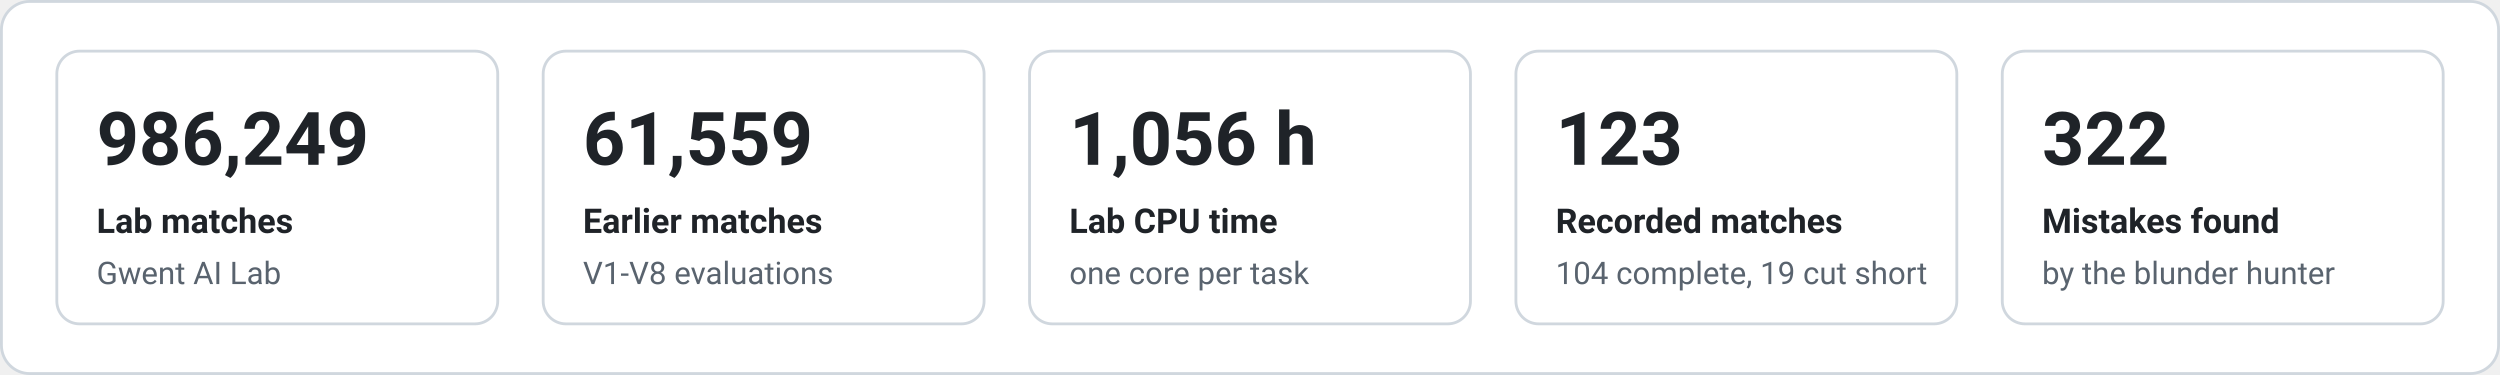
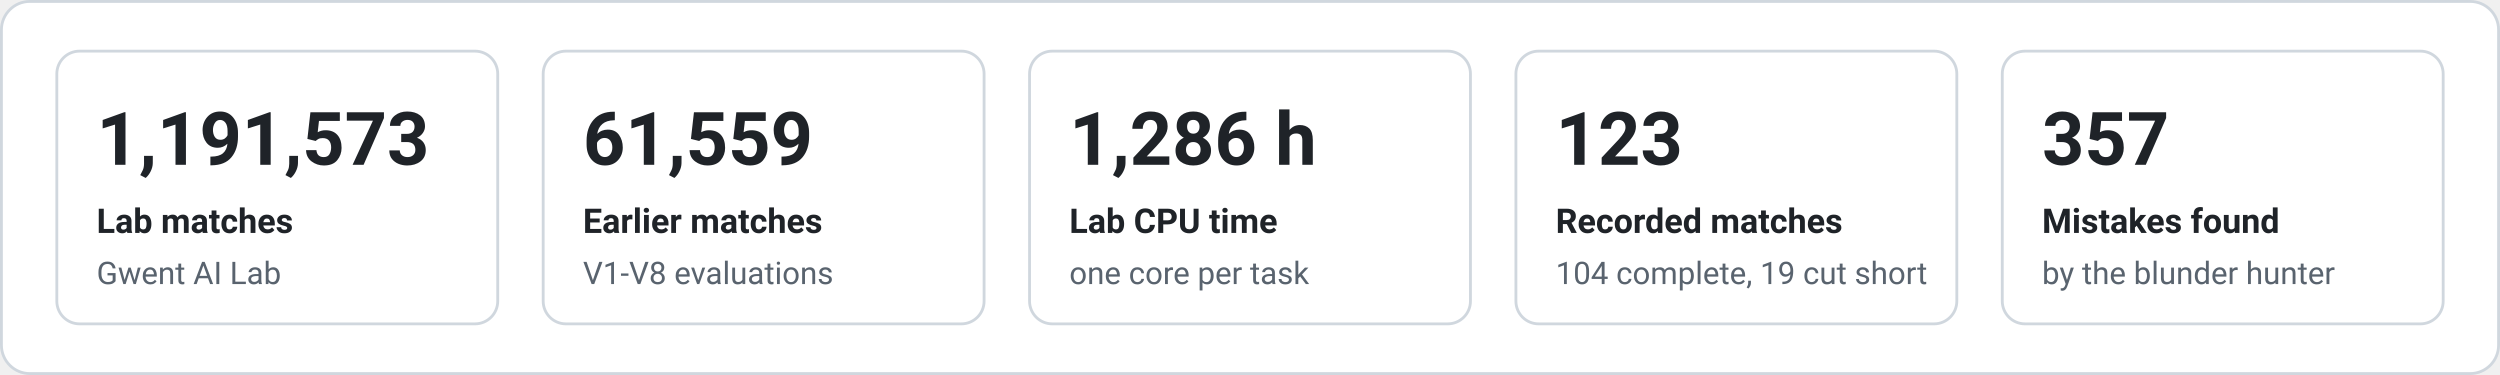
<svg xmlns="http://www.w3.org/2000/svg" width="880" height="132" viewBox="0 0 880 132" font-family="system-ui,-apple-system,'Segoe UI',Roboto,Helvetica,Arial,sans-serif" role="img" aria-label="Key figures">
  <rect x="0.5" y="0.5" width="879" height="131" rx="10" fill="#ffffff" stroke="#d0d7de" />
  <rect x="20.0" y="18" width="155.2" height="96" rx="8" fill="none" stroke="#d0d7de" />
-   <text x="34.0" y="58.0" fill="#1f2328" font-size="26" font-weight="700" text-anchor="start">986,249</text>
+   <text x="34.0" y="58.0" fill="#1f2328" font-size="26" font-weight="700" text-anchor="start">1,191,573</text>
  <text x="34.0" y="82.0" fill="#1f2328" font-size="12" font-weight="600" text-anchor="start">Lab matches</text>
  <text x="34.0" y="100.0" fill="#59636e" font-size="11" font-weight="400" text-anchor="start">Gwent AI Lab</text>
  <rect x="191.2" y="18" width="155.2" height="96" rx="8" fill="none" stroke="#d0d7de" />
  <text x="205.2" y="58.0" fill="#1f2328" font-size="26" font-weight="700" text-anchor="start">61,559</text>
  <text x="205.2" y="82.0" fill="#1f2328" font-size="12" font-weight="600" text-anchor="start">Earlier matches</text>
  <text x="205.2" y="100.0" fill="#59636e" font-size="11" font-weight="400" text-anchor="start">V1-V8 evaluations</text>
  <rect x="362.4" y="18" width="155.2" height="96" rx="8" fill="none" stroke="#d0d7de" />
-   <text x="376.4" y="58.0" fill="#1f2328" font-size="26" font-weight="700" text-anchor="start">1,056 h</text>
+   <text x="376.4" y="58.0" fill="#1f2328" font-size="26" font-weight="700" text-anchor="start">1,286 h</text>
  <text x="376.4" y="82.0" fill="#1f2328" font-size="12" font-weight="600" text-anchor="start">Lab CPU time</text>
  <text x="376.4" y="100.0" fill="#59636e" font-size="11" font-weight="400" text-anchor="start">one core per task</text>
  <rect x="533.6" y="18" width="155.2" height="96" rx="8" fill="none" stroke="#d0d7de" />
  <text x="547.6" y="58.0" fill="#1f2328" font-size="26" font-weight="700" text-anchor="start">123</text>
  <text x="547.6" y="82.0" fill="#1f2328" font-size="12" font-weight="600" text-anchor="start">Recorded matches</text>
  <text x="547.6" y="100.0" fill="#59636e" font-size="11" font-weight="400" text-anchor="start">104 complete, 19 cut short</text>
  <rect x="704.8" y="18" width="155.2" height="96" rx="8" fill="none" stroke="#d0d7de" />
-   <text x="718.8" y="58.0" fill="#1f2328" font-size="26" font-weight="700" text-anchor="start">322</text>
+   <text x="718.8" y="58.0" fill="#1f2328" font-size="26" font-weight="700" text-anchor="start">357</text>
  <text x="718.8" y="82.0" fill="#1f2328" font-size="12" font-weight="600" text-anchor="start">Mistakes found</text>
  <text x="718.8" y="100.0" fill="#59636e" font-size="11" font-weight="400" text-anchor="start">by the blunder hunter</text>
</svg>
